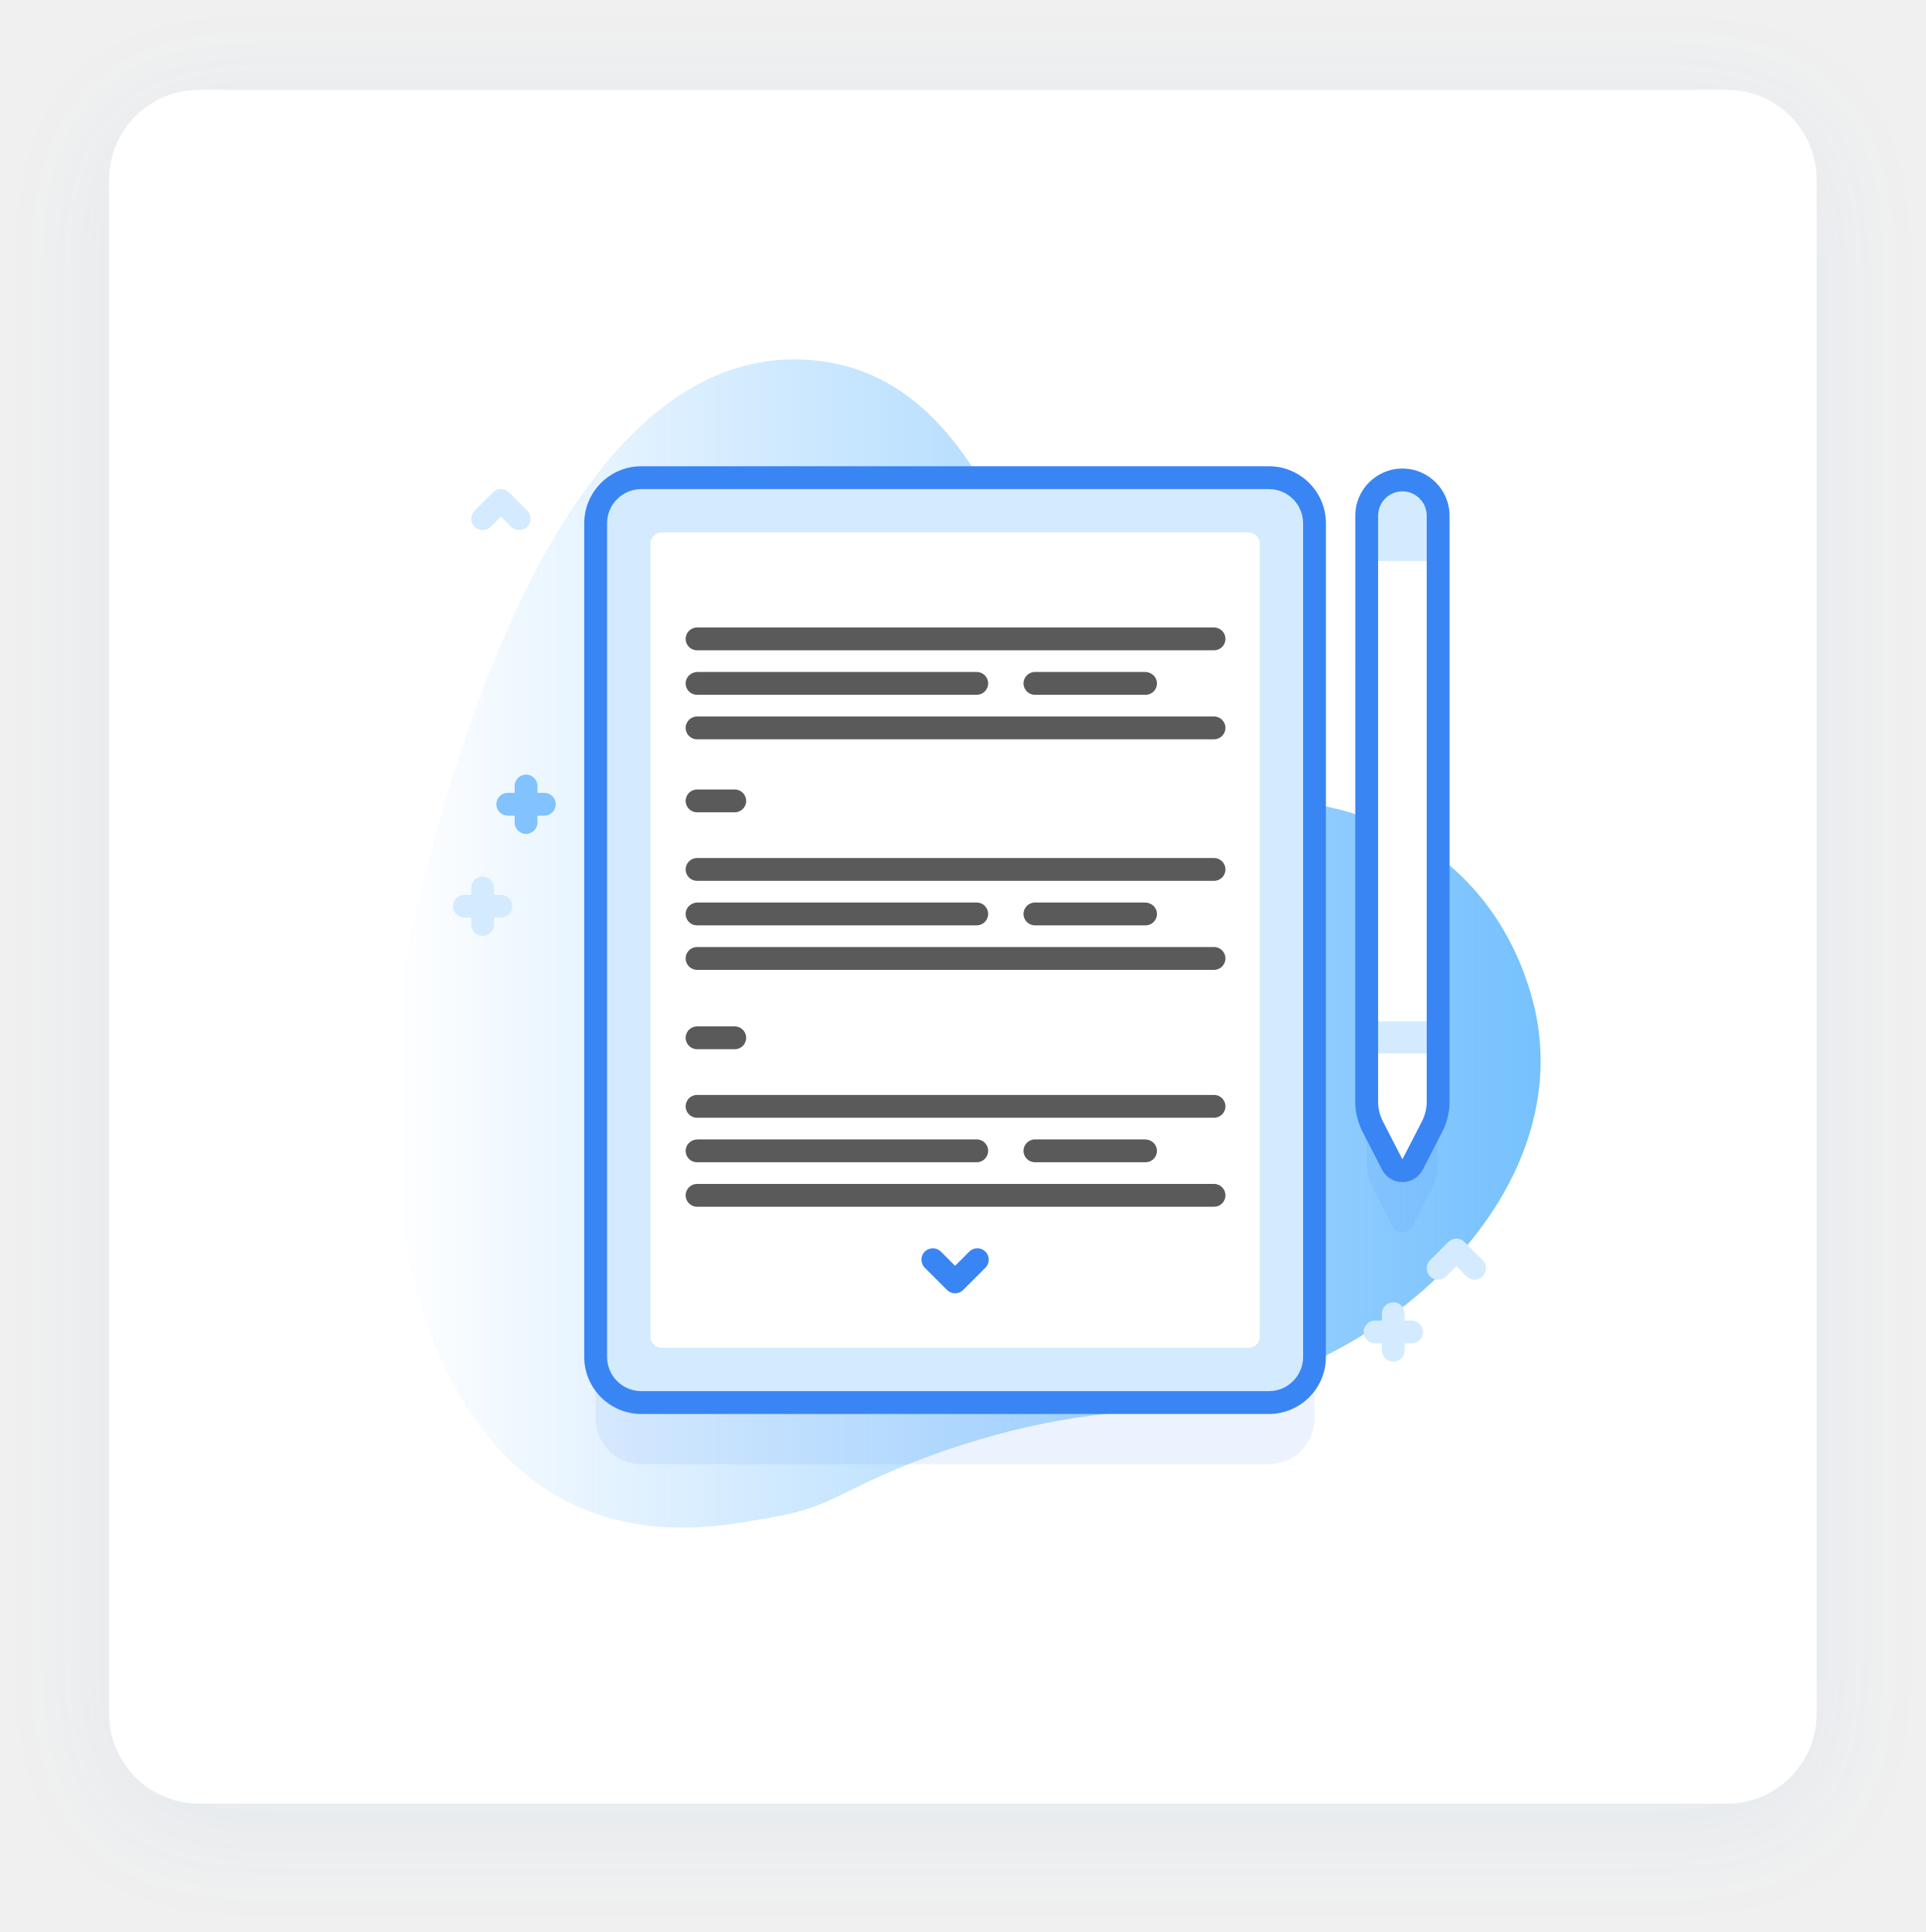
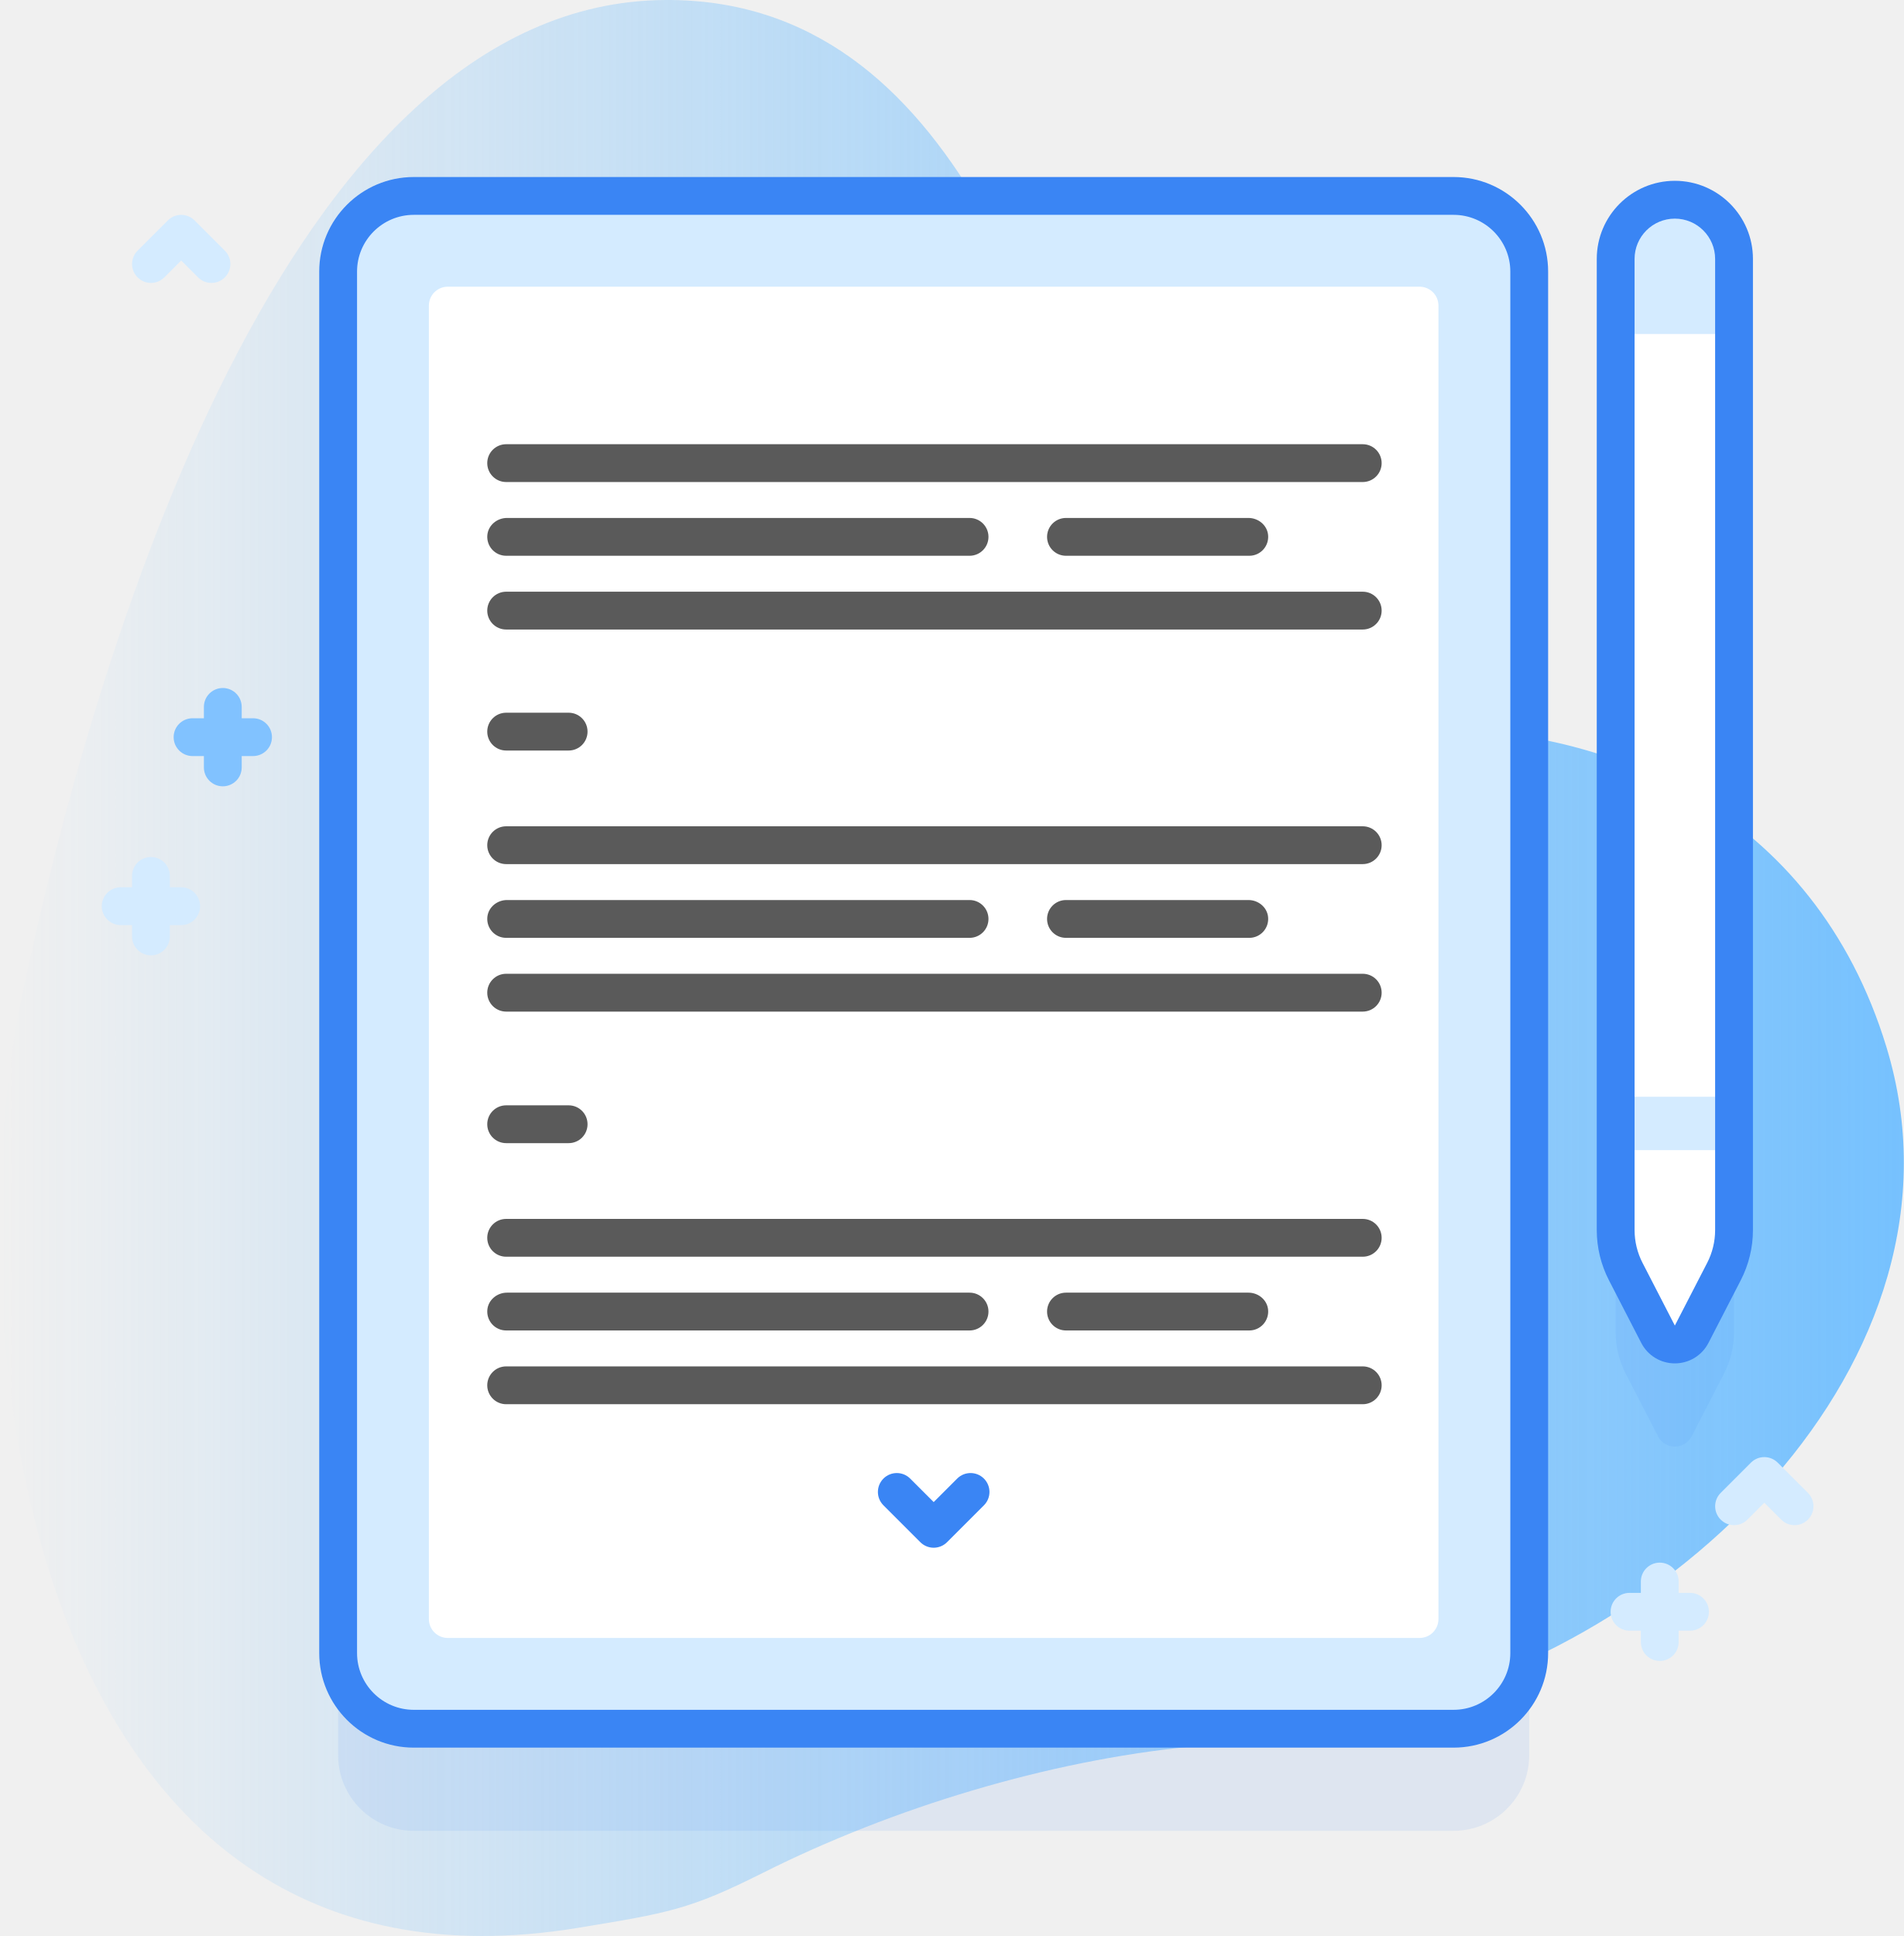
- <svg xmlns="http://www.w3.org/2000/svg" width="300" height="301" viewBox="0 0 300 301" fill="none">
-   <g filter="url(#filter0_d_1_1471)">
-     <rect x="17" y="14" width="266" height="267" rx="14" fill="white" />
-   </g>
-   <path d="M123.569 56.001C87.792 56.19 69.83 117.709 63.127 149.332C56.423 180.955 63.428 245.827 115.424 237.221C123.829 235.83 125.791 235.545 132.719 232.068C145.051 225.879 159.645 221.524 172.834 220.21C178.241 219.671 185.08 217.886 188.699 217.235C217.719 212.017 247.336 183.907 238.37 154.452C231.636 132.332 211.908 123.427 192.151 124.651C181.301 125.324 169.754 118.96 167.438 111.93C159.896 89.032 151.222 55.854 123.569 56.001Z" fill="url(#paint0_linear_1_1471)" />
-   <path opacity="0.1" d="M218.469 84.372C221.542 84.372 224.033 86.863 224.033 89.936V181.239C224.033 182.593 223.71 183.926 223.089 185.129L220.049 191.026C219.387 192.31 217.551 192.31 216.889 191.026L213.848 185.129C213.228 183.926 212.904 182.593 212.904 181.239V89.936C212.904 86.863 215.396 84.372 218.469 84.372Z" fill="#3A85F4" />
-   <path opacity="0.1" d="M197.667 228.112H99.902C95.974 228.112 92.791 224.929 92.791 221.003V91.126C92.791 87.2 95.974 84.017 99.902 84.017H197.667C201.594 84.017 204.778 87.2 204.778 91.126V221.003C204.778 224.929 201.594 228.112 197.667 228.112Z" fill="#3A85F4" />
-   <path d="M197.667 218.515H99.901C95.974 218.515 92.791 215.332 92.791 211.406V81.529C92.791 77.602 95.974 74.419 99.901 74.419H197.667C201.594 74.419 204.777 77.602 204.777 81.529V211.406C204.777 215.332 201.594 218.515 197.667 218.515Z" fill="#D4EBFF" />
-   <path fill-rule="evenodd" clip-rule="evenodd" d="M197.668 220.292H99.903C95.002 220.292 91.014 216.306 91.014 211.405V81.529C91.014 76.628 95.002 72.642 99.903 72.642H145.156H197.668C202.569 72.642 206.556 76.628 206.556 81.529V211.405C206.556 216.306 202.569 220.292 197.668 220.292ZM99.903 76.197H145.156H197.668C200.609 76.197 203.001 78.588 203.001 81.529V211.405C203.001 214.345 200.609 216.737 197.668 216.737H99.903C96.962 216.737 94.57 214.345 94.57 211.405V81.529C94.57 78.588 96.962 76.197 99.903 76.197Z" fill="#3A85F4" />
-   <path d="M196.244 84.729V208.205C196.244 209.189 195.448 209.982 194.466 209.982H173.332C174.013 209.982 172.424 209.982 173.332 209.982H124.299C124.979 209.982 123.619 209.982 124.299 209.982H103.102C102.121 209.982 101.324 209.189 101.324 208.205V84.729C101.324 83.745 102.121 82.952 103.102 82.952H124.299L173.269 82.952L194.466 82.952C195.448 82.952 196.244 83.745 196.244 84.729Z" fill="white" />
-   <path d="M84.792 123.522H83.726V122.455C83.726 121.474 82.93 120.678 81.948 120.678C80.966 120.678 80.17 121.474 80.17 122.455V123.522H79.104C78.122 123.522 77.326 124.317 77.326 125.299C77.326 126.281 78.122 127.076 79.104 127.076H80.17V128.143C80.17 129.125 80.966 129.92 81.948 129.92C82.93 129.92 83.726 129.125 83.726 128.143V127.076H84.792C85.774 127.076 86.57 126.281 86.57 125.299C86.57 124.317 85.774 123.522 84.792 123.522Z" fill="#81C2FF" />
-   <path d="M219.896 205.743H218.829V204.677C218.829 203.695 218.033 202.9 217.052 202.9C216.07 202.9 215.274 203.695 215.274 204.677V205.743H214.207C213.226 205.743 212.43 206.539 212.43 207.521C212.43 208.503 213.226 209.298 214.207 209.298H215.274V210.365C215.274 211.346 216.07 212.142 217.052 212.142C218.033 212.142 218.829 211.346 218.829 210.365V209.298H219.896C220.877 209.298 221.673 208.503 221.673 207.521C221.673 206.539 220.877 205.743 219.896 205.743Z" fill="#D4EBFF" />
-   <path d="M78.037 139.411H76.97V138.345C76.97 137.363 76.174 136.567 75.192 136.567C74.211 136.567 73.415 137.363 73.415 138.345V139.411H72.348C71.366 139.411 70.57 140.207 70.57 141.189C70.57 142.17 71.366 142.966 72.348 142.966H73.415V144.032C73.415 145.014 74.211 145.81 75.192 145.81C76.174 145.81 76.97 145.014 76.97 144.032V142.966H78.037C79.018 142.966 79.814 142.17 79.814 141.189C79.814 140.207 79.018 139.411 78.037 139.411Z" fill="#D4EBFF" />
-   <path d="M80.882 82.597C80.427 82.597 79.972 82.424 79.625 82.076L78.037 80.49L76.45 82.076C75.756 82.771 74.631 82.771 73.936 82.076C73.242 81.382 73.242 80.257 73.936 79.563L76.781 76.719C77.475 76.025 78.6 76.025 79.295 76.719L82.139 79.563C82.833 80.257 82.833 81.382 82.139 82.076C81.792 82.424 81.337 82.597 80.882 82.597Z" fill="#D4EBFF" />
-   <path d="M229.726 199.378C229.271 199.378 228.816 199.204 228.469 198.857L226.882 197.27L225.294 198.857C224.6 199.551 223.475 199.551 222.781 198.857C222.086 198.163 222.086 197.038 222.781 196.344L225.625 193.5C226.319 192.806 227.444 192.806 228.139 193.5L230.983 196.344C231.677 197.038 231.677 198.163 230.983 198.857C230.636 199.204 230.181 199.378 229.726 199.378Z" fill="#D4EBFF" />
-   <path d="M189.125 137.233H108.59C107.608 137.233 106.812 136.437 106.812 135.456C106.812 134.474 107.608 133.678 108.59 133.678H189.125C190.107 133.678 190.903 134.474 190.903 135.456C190.903 136.437 190.107 137.233 189.125 137.233Z" fill="#5A5A5A" />
-   <path d="M189.125 101.315H108.59C107.608 101.315 106.812 100.519 106.812 99.537C106.812 98.555 107.608 97.76 108.59 97.76H189.125C190.107 97.76 190.903 98.555 190.903 99.537C190.903 100.519 190.107 101.315 189.125 101.315Z" fill="#5A5A5A" />
-   <path d="M114.464 126.556H108.59C107.608 126.556 106.812 125.76 106.812 124.779C106.812 123.797 107.608 123.001 108.59 123.001H114.464C115.446 123.001 116.241 123.797 116.241 124.779C116.241 125.76 115.446 126.556 114.464 126.556Z" fill="#5A5A5A" />
-   <path d="M152.159 140.611H108.666C107.738 140.611 106.909 141.289 106.821 142.213C106.72 143.274 107.551 144.166 108.59 144.166H152.159C153.141 144.166 153.937 143.37 153.937 142.388C153.937 141.406 153.141 140.611 152.159 140.611Z" fill="#5A5A5A" />
-   <path d="M178.381 140.611H161.224C160.242 140.611 159.446 141.407 159.446 142.388C159.446 143.37 160.242 144.166 161.224 144.166H178.458C179.497 144.166 180.328 143.274 180.227 142.213C180.139 141.289 179.31 140.611 178.381 140.611Z" fill="#5A5A5A" />
-   <path d="M152.159 104.692H108.666C107.738 104.692 106.909 105.371 106.821 106.295C106.72 107.355 107.551 108.247 108.59 108.247H152.159C153.141 108.247 153.937 107.451 153.937 106.47C153.937 105.488 153.141 104.692 152.159 104.692Z" fill="#5A5A5A" />
-   <path d="M178.381 104.692H161.224C160.242 104.692 159.446 105.488 159.446 106.47C159.446 107.451 160.242 108.247 161.224 108.247H178.458C179.497 108.247 180.328 107.355 180.227 106.295C180.139 105.371 179.31 104.692 178.381 104.692Z" fill="#5A5A5A" />
-   <path d="M189.125 151.099H108.59C107.608 151.099 106.812 150.303 106.812 149.321C106.812 148.339 107.608 147.543 108.59 147.543H189.125C190.107 147.543 190.903 148.339 190.903 149.321C190.903 150.303 190.107 151.099 189.125 151.099Z" fill="#5A5A5A" />
-   <path d="M189.125 115.18H108.59C107.608 115.18 106.812 114.384 106.812 113.402C106.812 112.421 107.608 111.625 108.59 111.625H189.125C190.107 111.625 190.903 112.421 190.903 113.402C190.903 114.384 190.107 115.18 189.125 115.18Z" fill="#5A5A5A" />
-   <path d="M189.125 174.142H108.59C107.608 174.142 106.812 173.346 106.812 172.365C106.812 171.383 107.608 170.587 108.59 170.587H189.125C190.107 170.587 190.903 171.383 190.903 172.365C190.903 173.346 190.107 174.142 189.125 174.142Z" fill="#5A5A5A" />
-   <path d="M114.464 163.465H108.59C107.608 163.465 106.812 162.669 106.812 161.688C106.812 160.706 107.608 159.91 108.59 159.91H114.464C115.446 159.91 116.241 160.706 116.241 161.688C116.241 162.669 115.446 163.465 114.464 163.465Z" fill="#5A5A5A" />
-   <path d="M152.159 177.52H108.666C107.738 177.52 106.909 178.198 106.821 179.122C106.72 180.183 107.551 181.075 108.59 181.075H152.159C153.141 181.075 153.937 180.279 153.937 179.297C153.937 178.316 153.141 177.52 152.159 177.52Z" fill="#5A5A5A" />
-   <path d="M178.381 177.52H161.224C160.242 177.52 159.446 178.316 159.446 179.297C159.446 180.279 160.242 181.075 161.224 181.075H178.458C179.497 181.075 180.328 180.182 180.227 179.122C180.139 178.198 179.31 177.52 178.381 177.52Z" fill="#5A5A5A" />
-   <path d="M189.125 188.008H108.59C107.608 188.008 106.812 187.212 106.812 186.23C106.812 185.248 107.608 184.452 108.59 184.452H189.125C190.107 184.452 190.903 185.248 190.903 186.23C190.903 187.212 190.107 188.008 189.125 188.008Z" fill="#5A5A5A" />
-   <path d="M218.468 74.775C221.541 74.775 224.033 77.266 224.033 80.338V171.642C224.033 172.995 223.709 174.329 223.089 175.532L220.048 181.429C219.386 182.713 217.55 182.713 216.888 181.429L213.848 175.532C213.228 174.329 212.904 172.995 212.904 171.642V80.338C212.904 77.266 215.395 74.775 218.468 74.775Z" fill="white" />
-   <path d="M212.904 159.104H224.032V164.122H212.904V159.104Z" fill="#D4EBFF" />
-   <path d="M224.033 87.4V80.338C224.033 77.266 221.541 74.775 218.468 74.775C215.395 74.775 212.904 77.266 212.904 80.338V87.4H224.033Z" fill="#D4EBFF" />
-   <path fill-rule="evenodd" clip-rule="evenodd" d="M218.47 184.169C217.133 184.169 215.923 183.431 215.31 182.243L212.27 176.346C211.523 174.899 211.128 173.272 211.128 171.642V125.068L211.129 80.338C211.129 76.291 214.422 72.998 218.471 72.998C222.519 72.998 225.813 76.291 225.813 80.338V171.642C225.813 173.271 225.418 174.898 224.671 176.346L221.631 182.243C221.018 183.431 219.807 184.169 218.47 184.169ZM214.684 171.642V125.068L214.684 80.338C214.684 78.251 216.383 76.553 218.471 76.553C220.558 76.553 222.257 78.251 222.257 80.338V171.642C222.257 172.707 221.999 173.771 221.511 174.717L218.47 180.614L215.43 174.717C214.942 173.771 214.684 172.707 214.684 171.642Z" fill="#3A85F4" />
-   <path d="M148.786 201.499C148.315 201.499 147.863 201.312 147.529 200.978L144.062 197.512C143.367 196.818 143.367 195.693 144.062 194.999C144.756 194.305 145.881 194.305 146.576 194.999L148.786 197.208L150.995 194.999C151.689 194.305 152.815 194.305 153.509 194.999C154.204 195.693 154.204 196.818 153.509 197.512L150.043 200.978C149.71 201.312 149.258 201.499 148.786 201.499Z" fill="#3A85F4" />
+ <svg xmlns="http://www.w3.org/2000/svg" width="179" height="182" viewBox="0 0 179 182" fill="none">
+   <path d="M62.569 0C26.792 0.19 8.83 61.709 2.127 93.332C-4.577 124.955 2.428 189.827 54.424 181.221C62.829 179.83 64.791 179.545 71.719 176.068C84.05 169.879 98.645 165.524 111.834 164.21C117.241 163.671 124.08 161.886 127.699 161.235C156.719 156.017 186.336 127.907 177.37 98.452C170.636 76.332 150.908 67.427 131.151 68.651C120.301 69.324 108.754 62.96 106.438 55.93C98.896 33.032 90.222 -0.146 62.569 0Z" fill="url(#paint0_linear_1_1473)" />
+   <path opacity="0.1" d="M157.469 28.372C160.542 28.372 163.033 30.863 163.033 33.936V125.239C163.033 126.593 162.71 127.926 162.089 129.129L159.049 135.026C158.387 136.31 156.551 136.31 155.889 135.026L152.848 129.129C152.228 127.926 151.904 126.593 151.904 125.239V33.936C151.904 30.863 154.396 28.372 157.469 28.372Z" fill="#3A85F4" />
+   <path opacity="0.1" d="M136.667 172.112H38.902C34.974 172.112 31.791 168.929 31.791 165.003V35.126C31.791 31.2 34.974 28.017 38.902 28.017H136.667C140.594 28.017 143.778 31.2 143.778 35.126V165.003C143.778 168.929 140.594 172.112 136.667 172.112Z" fill="#3A85F4" />
+   <path d="M136.667 162.515H38.901C34.974 162.515 31.791 159.332 31.791 155.406V25.529C31.791 21.602 34.974 18.419 38.901 18.419H136.667C140.594 18.419 143.777 21.602 143.777 25.529V155.406C143.777 159.332 140.594 162.515 136.667 162.515Z" fill="#D4EBFF" />
+   <path fill-rule="evenodd" clip-rule="evenodd" d="M136.668 164.292H38.903C34.002 164.292 30.014 160.306 30.014 155.405V25.529C30.014 20.628 34.002 16.642 38.903 16.642H84.156H136.668C141.569 16.642 145.556 20.628 145.556 25.529V155.405C145.556 160.306 141.569 164.292 136.668 164.292ZM38.903 20.197H84.156H136.668C139.609 20.197 142.001 22.588 142.001 25.529V155.405C142.001 158.345 139.609 160.737 136.668 160.737H38.903C35.962 160.737 33.57 158.345 33.57 155.405V25.529C33.57 22.588 35.962 20.197 38.903 20.197Z" fill="#3A85F4" />
+   <path d="M135.244 28.729V152.205C135.244 153.189 134.448 153.982 133.466 153.982H112.332C113.013 153.982 111.424 153.982 112.332 153.982H63.299C63.98 153.982 62.618 153.982 63.299 153.982H42.102C41.121 153.982 40.324 153.189 40.324 152.205V28.729C40.324 27.744 41.121 26.952 42.102 26.952H63.299L112.269 26.952L133.466 26.952C134.448 26.952 135.244 27.744 135.244 28.729Z" fill="white" />
+   <path d="M23.792 67.522H22.726V66.455C22.726 65.474 21.93 64.678 20.948 64.678C19.966 64.678 19.17 65.474 19.17 66.455V67.522H18.104C17.122 67.522 16.326 68.317 16.326 69.299C16.326 70.281 17.122 71.076 18.104 71.076H19.17V72.143C19.17 73.125 19.966 73.92 20.948 73.92C21.93 73.92 22.726 73.125 22.726 72.143V71.076H23.792C24.774 71.076 25.57 70.281 25.57 69.299C25.57 68.317 24.774 67.522 23.792 67.522Z" fill="#81C2FF" />
+   <path d="M158.896 149.743H157.829V148.677C157.829 147.695 157.033 146.9 156.052 146.9C155.07 146.9 154.274 147.695 154.274 148.677V149.743H153.207C152.226 149.743 151.43 150.539 151.43 151.521C151.43 152.503 152.226 153.298 153.207 153.298H154.274V154.365C154.274 155.346 155.07 156.142 156.052 156.142C157.033 156.142 157.829 155.346 157.829 154.365V153.298H158.896C159.877 153.298 160.673 152.503 160.673 151.521C160.673 150.539 159.877 149.743 158.896 149.743Z" fill="#D4EBFF" />
+   <path d="M17.037 83.411H15.97V82.345C15.97 81.363 15.174 80.567 14.192 80.567C13.211 80.567 12.415 81.363 12.415 82.345V83.411H11.348C10.366 83.411 9.57 84.207 9.57 85.189C9.57 86.17 10.366 86.966 11.348 86.966H12.415V88.032C12.415 89.014 13.211 89.81 14.192 89.81C15.174 89.81 15.97 89.014 15.97 88.032V86.966H17.037C18.018 86.966 18.814 86.17 18.814 85.189C18.814 84.207 18.018 83.411 17.037 83.411Z" fill="#D4EBFF" />
+   <path d="M19.882 26.597C19.427 26.597 18.972 26.424 18.625 26.076L17.038 24.49L15.45 26.076C14.756 26.771 13.631 26.771 12.937 26.076C12.242 25.383 12.242 24.257 12.937 23.563L15.781 20.72C16.475 20.025 17.6 20.025 18.295 20.72L21.139 23.563C21.833 24.257 21.833 25.383 21.139 26.076C20.792 26.424 20.337 26.597 19.882 26.597Z" fill="#D4EBFF" />
+   <path d="M168.726 143.378C168.271 143.378 167.816 143.204 167.469 142.857L165.882 141.27L164.294 142.857C163.6 143.551 162.475 143.551 161.781 142.857C161.086 142.163 161.086 141.038 161.781 140.344L164.625 137.5C165.319 136.806 166.444 136.806 167.139 137.5L169.983 140.344C170.677 141.038 170.677 142.163 169.983 142.857C169.636 143.204 169.181 143.378 168.726 143.378Z" fill="#D4EBFF" />
+   <path d="M128.125 81.233H47.59C46.608 81.233 45.812 80.437 45.812 79.456C45.812 78.474 46.608 77.678 47.59 77.678H128.125C129.107 77.678 129.903 78.474 129.903 79.456C129.903 80.437 129.107 81.233 128.125 81.233Z" fill="#5A5A5A" />
+   <path d="M128.125 45.315H47.59C46.608 45.315 45.812 44.519 45.812 43.537C45.812 42.556 46.608 41.76 47.59 41.76H128.125C129.107 41.76 129.903 42.556 129.903 43.537C129.903 44.519 129.107 45.315 128.125 45.315Z" fill="#5A5A5A" />
+   <path d="M53.464 70.556H47.59C46.608 70.556 45.812 69.76 45.812 68.779C45.812 67.797 46.608 67.001 47.59 67.001H53.464C54.446 67.001 55.241 67.797 55.241 68.779C55.241 69.76 54.446 70.556 53.464 70.556Z" fill="#5A5A5A" />
+   <path d="M91.159 84.611H47.666C46.738 84.611 45.909 85.289 45.821 86.213C45.72 87.274 46.551 88.166 47.59 88.166H91.159C92.141 88.166 92.937 87.37 92.937 86.388C92.937 85.406 92.141 84.611 91.159 84.611Z" fill="#5A5A5A" />
+   <path d="M117.381 84.611H100.224C99.242 84.611 98.446 85.407 98.446 86.388C98.446 87.37 99.242 88.166 100.224 88.166H117.458C118.497 88.166 119.328 87.274 119.227 86.213C119.139 85.289 118.31 84.611 117.381 84.611Z" fill="#5A5A5A" />
+   <path d="M91.159 48.692H47.666C46.738 48.692 45.909 49.371 45.821 50.295C45.72 51.355 46.551 52.247 47.59 52.247H91.159C92.141 52.247 92.937 51.451 92.937 50.47C92.937 49.488 92.141 48.692 91.159 48.692Z" fill="#5A5A5A" />
+   <path d="M117.381 48.692H100.224C99.242 48.692 98.446 49.488 98.446 50.47C98.446 51.451 99.242 52.247 100.224 52.247H117.458C118.497 52.247 119.328 51.355 119.227 50.295C119.139 49.371 118.31 48.692 117.381 48.692Z" fill="#5A5A5A" />
+   <path d="M128.125 95.099H47.59C46.608 95.099 45.812 94.303 45.812 93.321C45.812 92.339 46.608 91.543 47.59 91.543H128.125C129.107 91.543 129.903 92.339 129.903 93.321C129.903 94.303 129.107 95.099 128.125 95.099Z" fill="#5A5A5A" />
+   <path d="M128.125 59.18H47.59C46.608 59.18 45.812 58.384 45.812 57.402C45.812 56.421 46.608 55.625 47.59 55.625H128.125C129.107 55.625 129.903 56.421 129.903 57.402C129.903 58.384 129.107 59.18 128.125 59.18Z" fill="#5A5A5A" />
+   <path d="M128.125 118.142H47.59C46.608 118.142 45.812 117.346 45.812 116.365C45.812 115.383 46.608 114.587 47.59 114.587H128.125C129.107 114.587 129.903 115.383 129.903 116.365C129.903 117.346 129.107 118.142 128.125 118.142Z" fill="#5A5A5A" />
+   <path d="M53.464 107.465H47.59C46.608 107.465 45.812 106.669 45.812 105.688C45.812 104.706 46.608 103.91 47.59 103.91H53.464C54.446 103.91 55.241 104.706 55.241 105.688C55.241 106.669 54.446 107.465 53.464 107.465Z" fill="#5A5A5A" />
+   <path d="M91.159 121.52H47.666C46.738 121.52 45.909 122.198 45.821 123.122C45.72 124.183 46.551 125.075 47.59 125.075H91.159C92.141 125.075 92.937 124.279 92.937 123.297C92.937 122.316 92.141 121.52 91.159 121.52Z" fill="#5A5A5A" />
+   <path d="M117.381 121.52H100.224C99.242 121.52 98.446 122.316 98.446 123.297C98.446 124.279 99.242 125.075 100.224 125.075H117.458C118.497 125.075 119.328 124.182 119.227 123.122C119.139 122.198 118.31 121.52 117.381 121.52Z" fill="#5A5A5A" />
+   <path d="M128.125 132.008H47.59C46.608 132.008 45.812 131.212 45.812 130.23C45.812 129.248 46.608 128.452 47.59 128.452H128.125C129.107 128.452 129.903 129.248 129.903 130.23C129.903 131.212 129.107 132.008 128.125 132.008Z" fill="#5A5A5A" />
+   <path d="M157.468 18.775C160.541 18.775 163.033 21.266 163.033 24.338V115.642C163.033 116.995 162.709 118.329 162.089 119.532L159.048 125.429C158.386 126.713 156.55 126.713 155.888 125.429L152.848 119.532C152.228 118.329 151.904 116.995 151.904 115.642V24.338C151.904 21.266 154.395 18.775 157.468 18.775Z" fill="white" />
+   <path d="M151.904 103.104H163.032V108.122H151.904V103.104Z" fill="#D4EBFF" />
+   <path d="M163.033 31.4V24.338C163.033 21.266 160.541 18.775 157.468 18.775C154.395 18.775 151.904 21.266 151.904 24.338V31.4H163.033Z" fill="#D4EBFF" />
+   <path fill-rule="evenodd" clip-rule="evenodd" d="M157.47 128.169C156.133 128.169 154.923 127.431 154.31 126.243L151.27 120.346C150.523 118.899 150.128 117.272 150.128 115.642V69.068L150.129 24.338C150.129 20.291 153.422 16.998 157.471 16.998C161.519 16.998 164.813 20.291 164.813 24.338V115.642C164.813 117.271 164.418 118.898 163.671 120.346L160.631 126.243C160.018 127.431 158.807 128.169 157.47 128.169ZM153.684 115.642V69.068L153.684 24.338C153.684 22.251 155.383 20.553 157.471 20.553C159.558 20.553 161.257 22.251 161.257 24.338V115.642C161.257 116.707 160.999 117.771 160.511 118.717L157.47 124.614L154.43 118.717C153.942 117.771 153.684 116.707 153.684 115.642Z" fill="#3A85F4" />
+   <path d="M87.786 145.499C87.315 145.499 86.863 145.312 86.529 144.978L83.062 141.512C82.367 140.818 82.367 139.693 83.062 138.999C83.756 138.305 84.881 138.305 85.576 138.999L87.786 141.208L89.995 138.999C90.689 138.305 91.815 138.305 92.509 138.999C93.204 139.693 93.204 140.818 92.509 141.512L89.043 144.978C88.71 145.312 88.258 145.499 87.786 145.499Z" fill="#3A85F4" />
  <defs>
-     <filter id="filter0_d_1_1471" x="0" y="0" width="300" height="301" filterUnits="userSpaceOnUse" color-interpolation-filters="sRGB">
-       <feFlood flood-opacity="0" result="BackgroundImageFix" />
-       <feColorMatrix in="SourceAlpha" type="matrix" values="0 0 0 0 0 0 0 0 0 0 0 0 0 0 0 0 0 0 127 0" result="hardAlpha" />
-       <feOffset dy="3" />
-       <feGaussianBlur stdDeviation="8.5" />
-       <feColorMatrix type="matrix" values="0 0 0 0 0.169 0 0 0 0 0.482 0 0 0 0 0.827 0 0 0 0.06 0" />
-       <feBlend mode="normal" in2="BackgroundImageFix" result="effect1_dropShadow_1_1471" />
-       <feBlend mode="normal" in="SourceGraphic" in2="effect1_dropShadow_1_1471" result="shape" />
-     </filter>
-     <linearGradient id="paint0_linear_1_1471" x1="61" y1="147" x2="240" y2="147" gradientUnits="userSpaceOnUse">
+     <linearGradient id="paint0_linear_1_1473" x1="0" y1="91" x2="179" y2="91" gradientUnits="userSpaceOnUse">
      <stop stop-color="#70BEFE" stop-opacity="0" />
      <stop offset="1" stop-color="#76C1FE" />
    </linearGradient>
  </defs>
</svg>
